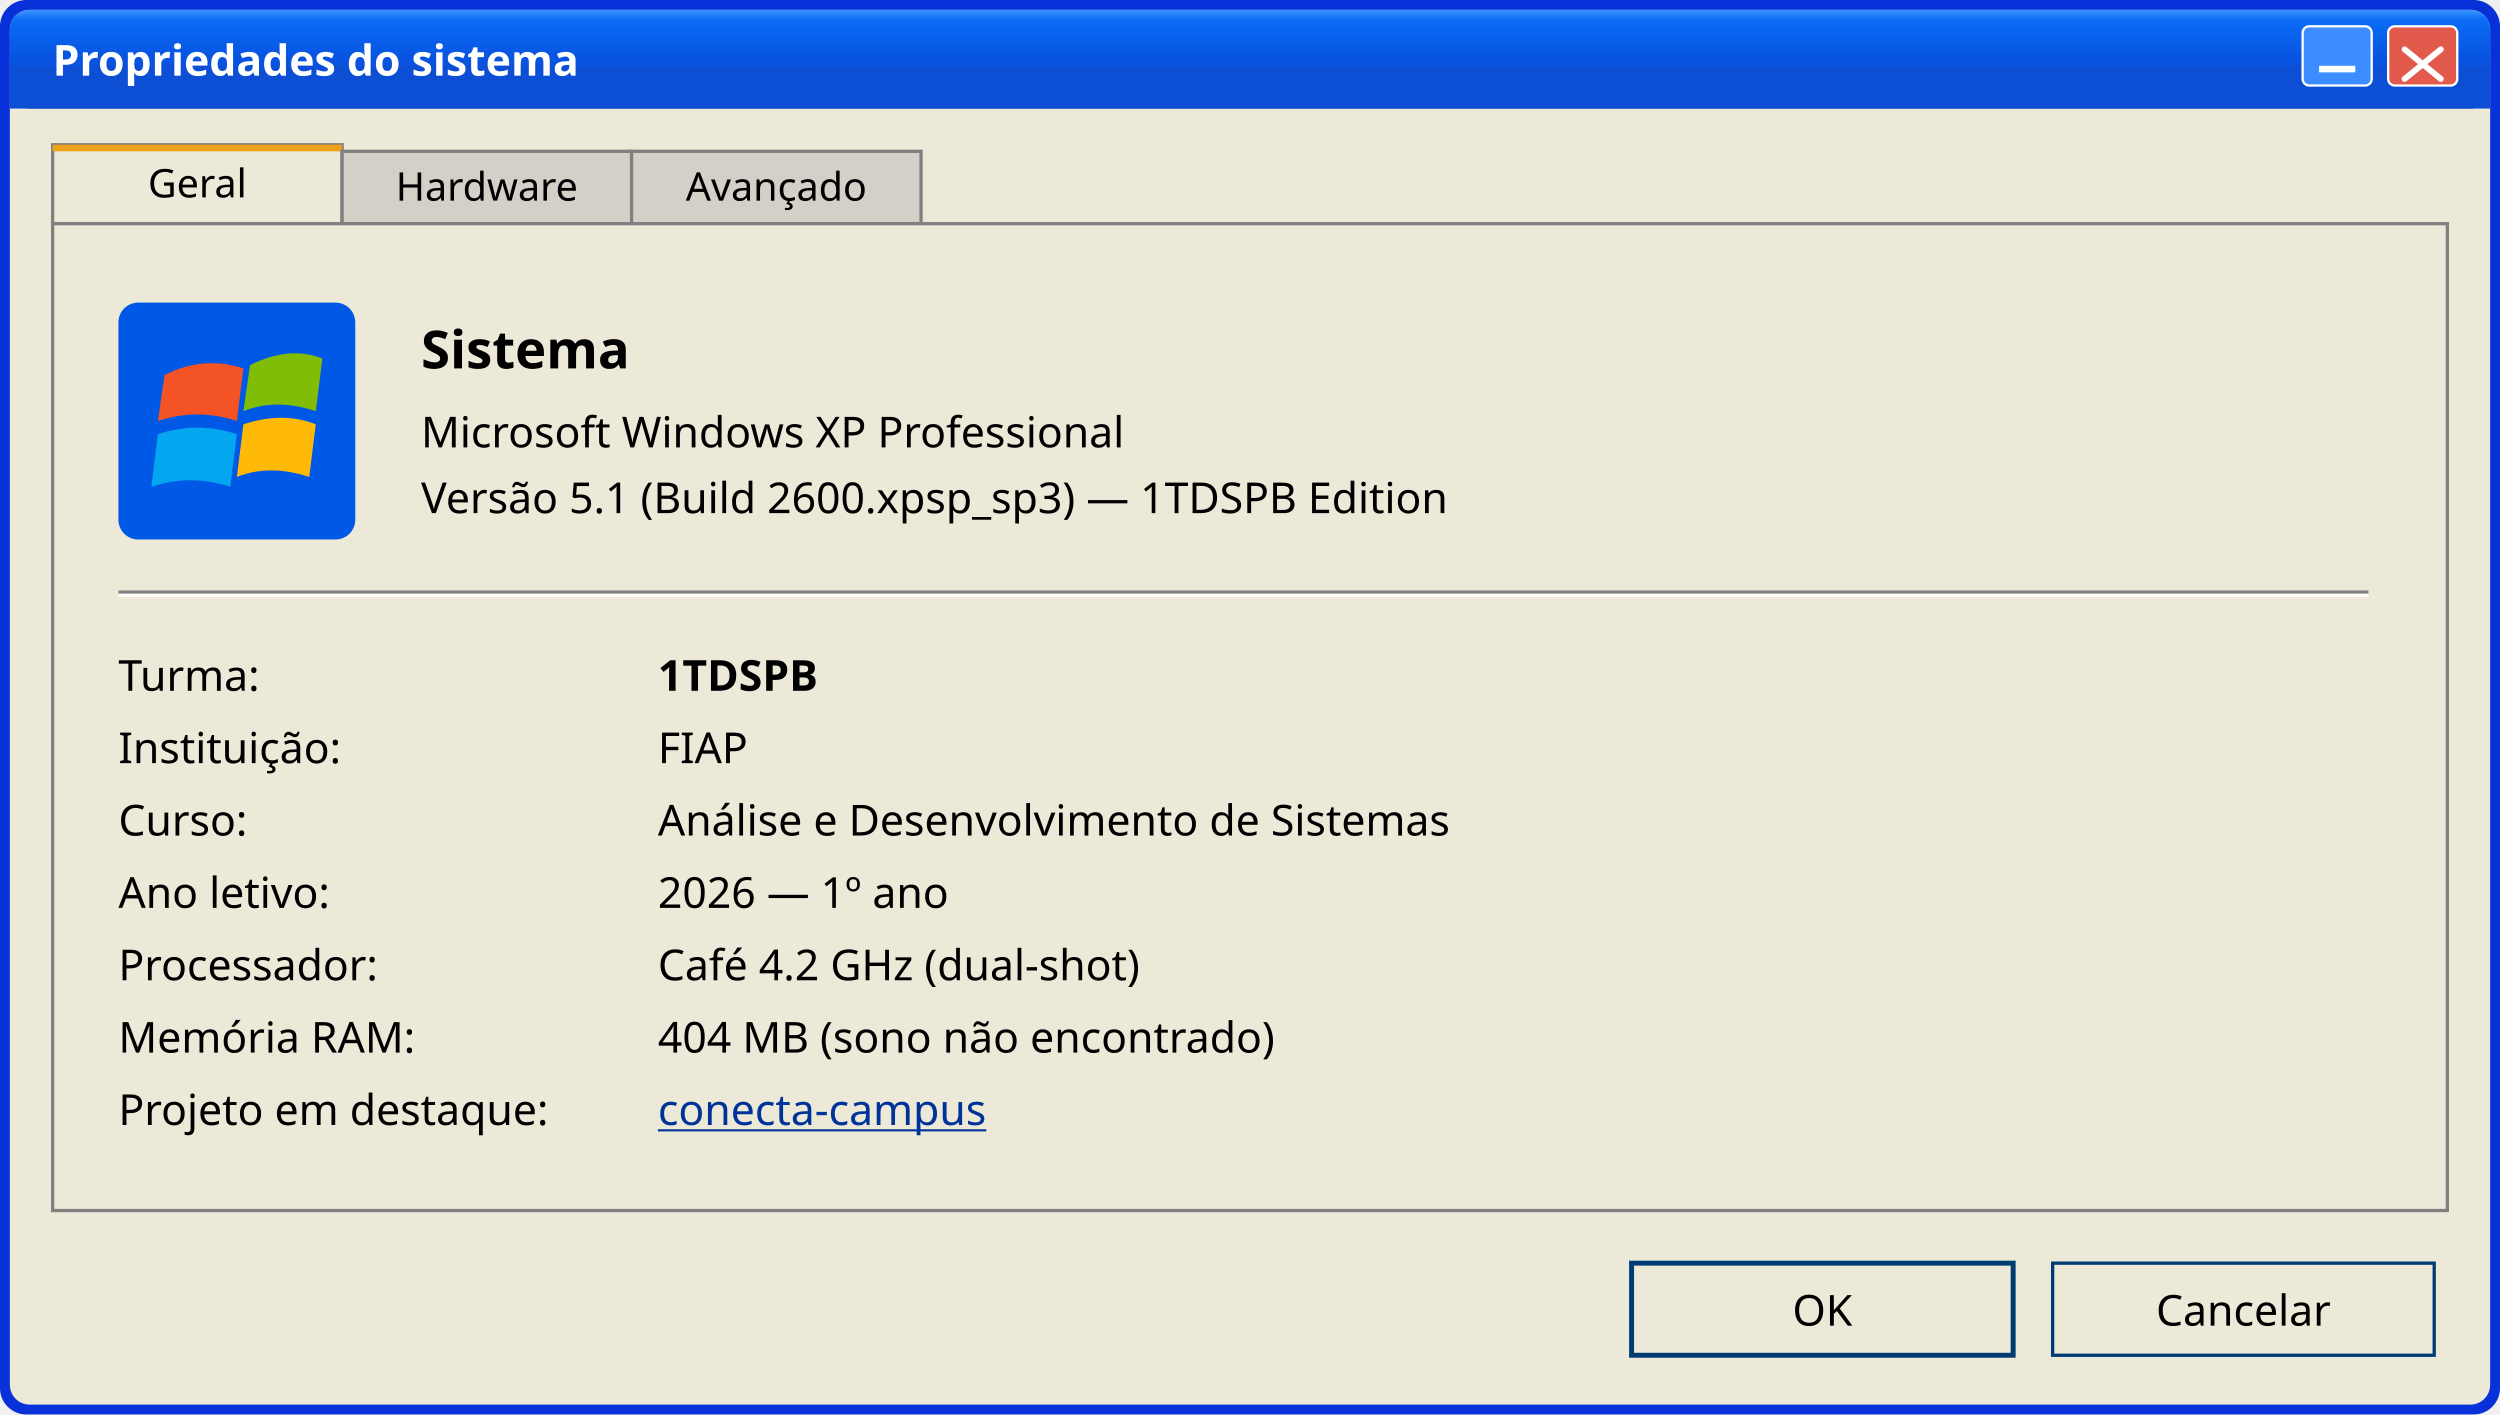
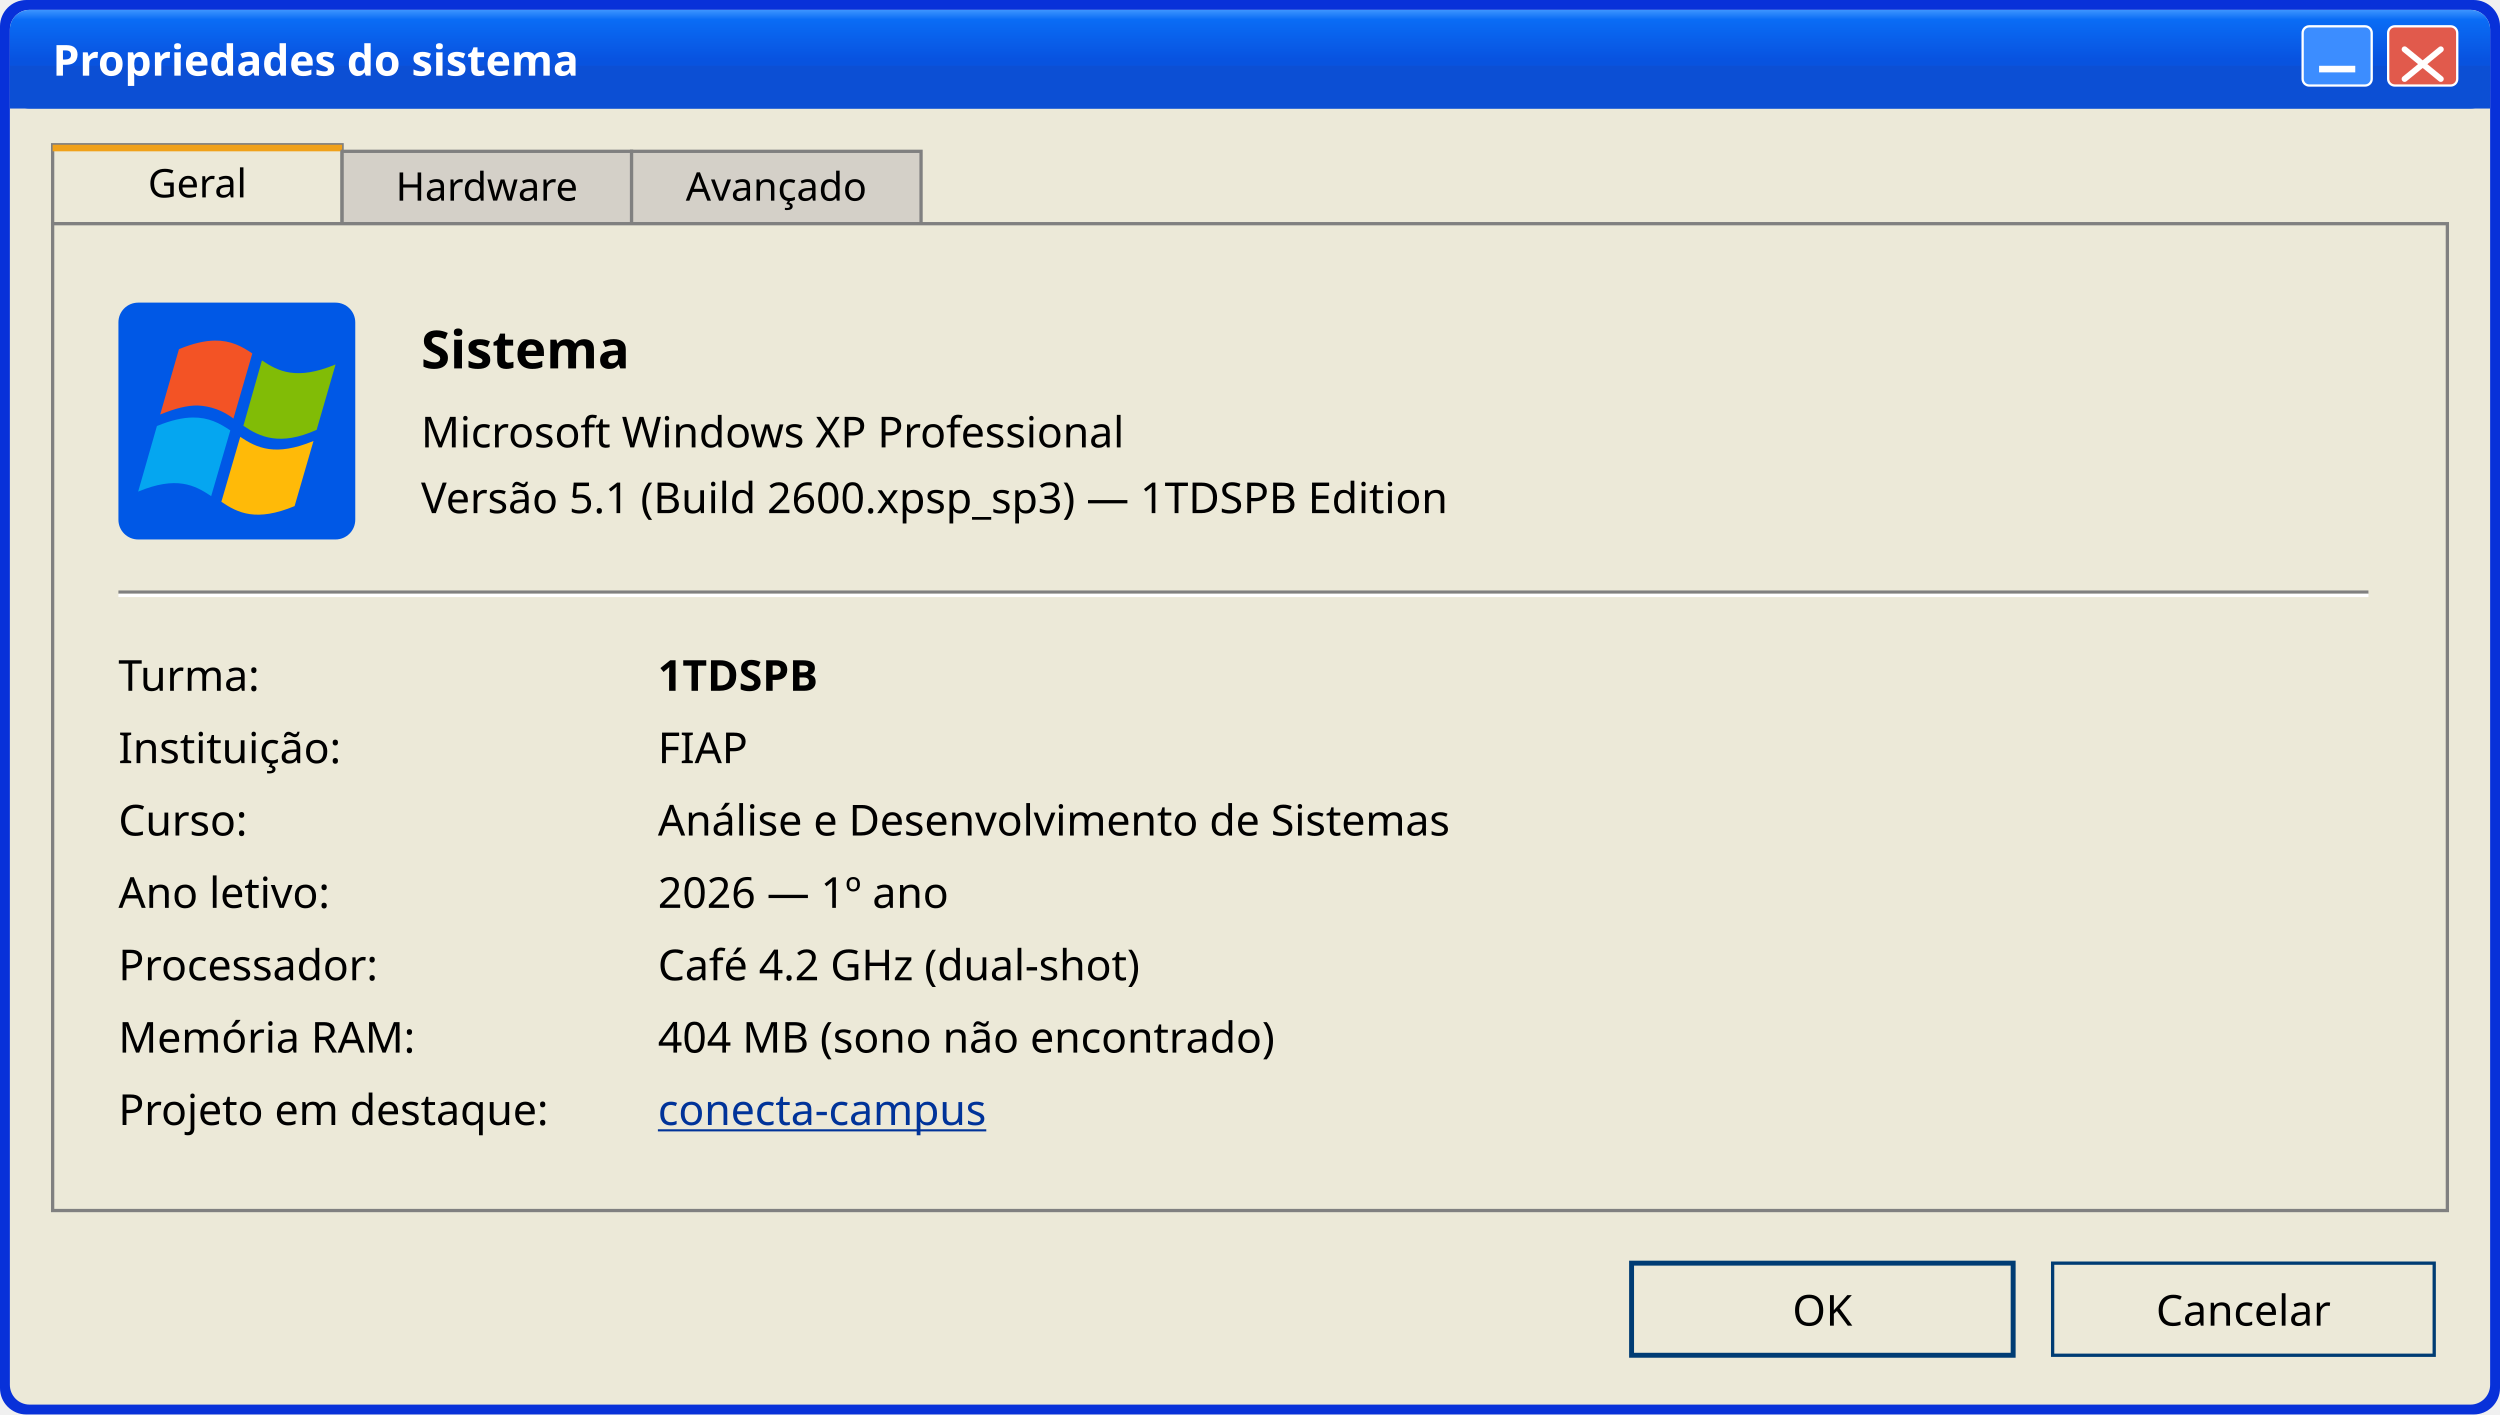
<svg xmlns="http://www.w3.org/2000/svg" viewBox="0 0 760 430" width="760" height="430" role="img" aria-label="Propriedades do sistema — 1TDSPB">
  <defs>
    <linearGradient id="ptb" x1="0" y1="0" x2="0" y2="1">
      <stop offset="0" stop-color="#3D95FF" />
      <stop offset="0.1" stop-color="#0A6CF5" />
      <stop offset="0.5" stop-color="#0853E0" />
      <stop offset="1" stop-color="#0C4FD4" />
    </linearGradient>
  </defs>
  <rect x="0" y="0" width="760" height="430" rx="8" fill="#0831D9" />
  <rect x="3" y="3" width="754" height="424" rx="6" fill="#ECE9D8" />
  <rect x="3" y="3" width="754" height="30" rx="6" fill="url(#ptb)" />
  <rect x="3" y="20" width="754" height="13" fill="#0C4FD4" />
  <text x="16" y="23" font-family="Tahoma, Verdana, sans-serif" font-size="13" font-weight="700" fill="#fff">Propriedades do sistema</text>
  <g transform="translate(700,8)">
    <rect width="21" height="18" rx="2" fill="#3C8DFF" stroke="#fff" stroke-width="0.7" />
    <rect y="12" x="5" width="11" height="2" fill="#fff" />
    <rect x="26" width="21" height="18" rx="2" fill="#E15A4C" stroke="#fff" stroke-width="0.7" />
    <path d="M31 7 L42 16 M42 7 L31 16" stroke="#fff" stroke-width="1.8" stroke-linecap="round" />
  </g>
  <g font-family="Tahoma, Verdana, sans-serif" font-size="12">
    <rect x="16" y="44" width="88" height="24" fill="#ECE9D8" stroke="#808080" />
    <rect x="16" y="44" width="88" height="2" fill="#F0A11A" />
    <text x="60" y="60" text-anchor="middle" fill="#000">Geral</text>
    <rect x="104" y="46" width="88" height="22" fill="#D4D0C8" stroke="#808080" />
    <text x="148" y="61" text-anchor="middle" fill="#000">Hardware</text>
    <rect x="192" y="46" width="88" height="22" fill="#D4D0C8" stroke="#808080" />
    <text x="236" y="61" text-anchor="middle" fill="#000">Avançado</text>
  </g>
  <rect x="16" y="68" width="728" height="300" fill="#ECE9D8" stroke="#808080" />
  <g transform="translate(36,92)">
    <rect width="72" height="72" rx="6" fill="#0058E6" />
-     <path d="M14 22 Q26 16 38 20 L36 36 Q24 32 12 36 Z" fill="#F35325" />
-     <path d="M40 19 Q52 13 62 17 L60 33 Q48 29 38 33 Z" fill="#81BC06" />
-     <path d="M12 40 Q24 36 36 40 L34 56 Q22 52 10 56 Z" fill="#05A6F0" />
-     <path d="M38 37 Q50 33 60 37 L58 53 Q46 49 36 53 Z" fill="#FFBA08" />
+     <g transform="translate(6,8) scale(2.5)">
+       <path fill="#F35325" d="M9.302 1.415c-1.184.02-2.592.32-4.341 1.044l-2.283 7.949c1.846-.761 3.311-1.114 4.537-1.1a7.596 7.596 0 0 1 4.37 1.593l2.296-7.92c-1.26-.855-2.607-1.599-4.58-1.566z" />
+       <path fill="#81BC06" d="M15.052 3.826l-2.256 7.949c2.016 1.367 4.44 2.494 8.907.493L24 4.333h-.042c-4.651 1.931-6.906.846-8.907-.507z" />
+       <path fill="#05A6F0" d="M6.617 10.77c-1.184.018-2.591.315-4.335 1.034L0 19.779c4.65-1.93 6.863-.803 8.878.55l2.326-7.99c-1.26-.855-2.613-1.6-4.586-1.57z" />
+       <path fill="#FFBA08" d="M12.412 13.122l-2.294 7.898c2.015 1.367 4.256 2.453 8.906.522l2.297-7.92c-4.641 1.927-6.882.85-8.909-.5Z" />
+     </g>
  </g>
  <g font-family="Tahoma, Verdana, sans-serif" font-size="13" fill="#000">
    <text x="128" y="112" font-size="16" font-weight="700">Sistema</text>
    <text x="128" y="136">Microsoft Windows XP Professional</text>
    <text x="128" y="156">Versão 5.1 (Build 2600.xpsp_sp3) — 1TDSPB Edition</text>
    <line x1="36" y1="180" x2="720" y2="180" stroke="#808080" />
    <line x1="36" y1="181" x2="720" y2="181" stroke="#fff" />
    <text x="36" y="210">Turma:</text>
    <text x="200" y="210" font-weight="700">1TDSPB</text>
    <text x="36" y="232">Instituição:</text>
    <text x="200" y="232">FIAP</text>
    <text x="36" y="254">Curso:</text>
    <text x="200" y="254">Análise e Desenvolvimento de Sistemas</text>
    <text x="36" y="276">Ano letivo:</text>
    <text x="200" y="276">2026 — 1º ano</text>
    <text x="36" y="298">Processador:</text>
    <text x="200" y="298">Café 4.2 GHz (dual-shot)</text>
    <text x="36" y="320">Memória RAM:</text>
    <text x="200" y="320">404 MB (sono não encontrado)</text>
    <text x="36" y="342">Projeto em destaque:</text>
    <text x="200" y="342" fill="#003399" text-decoration="underline">conecta-campus</text>
  </g>
  <g font-family="Tahoma, Verdana, sans-serif" font-size="13" fill="#000">
    <rect x="496" y="384" width="116" height="28" fill="#ECE9D8" stroke="#003C74" stroke-width="1.5" />
    <text x="554" y="403" text-anchor="middle">OK</text>
    <rect x="624" y="384" width="116" height="28" fill="#ECE9D8" stroke="#003C74" />
    <text x="682" y="403" text-anchor="middle">Cancelar</text>
  </g>
</svg>
